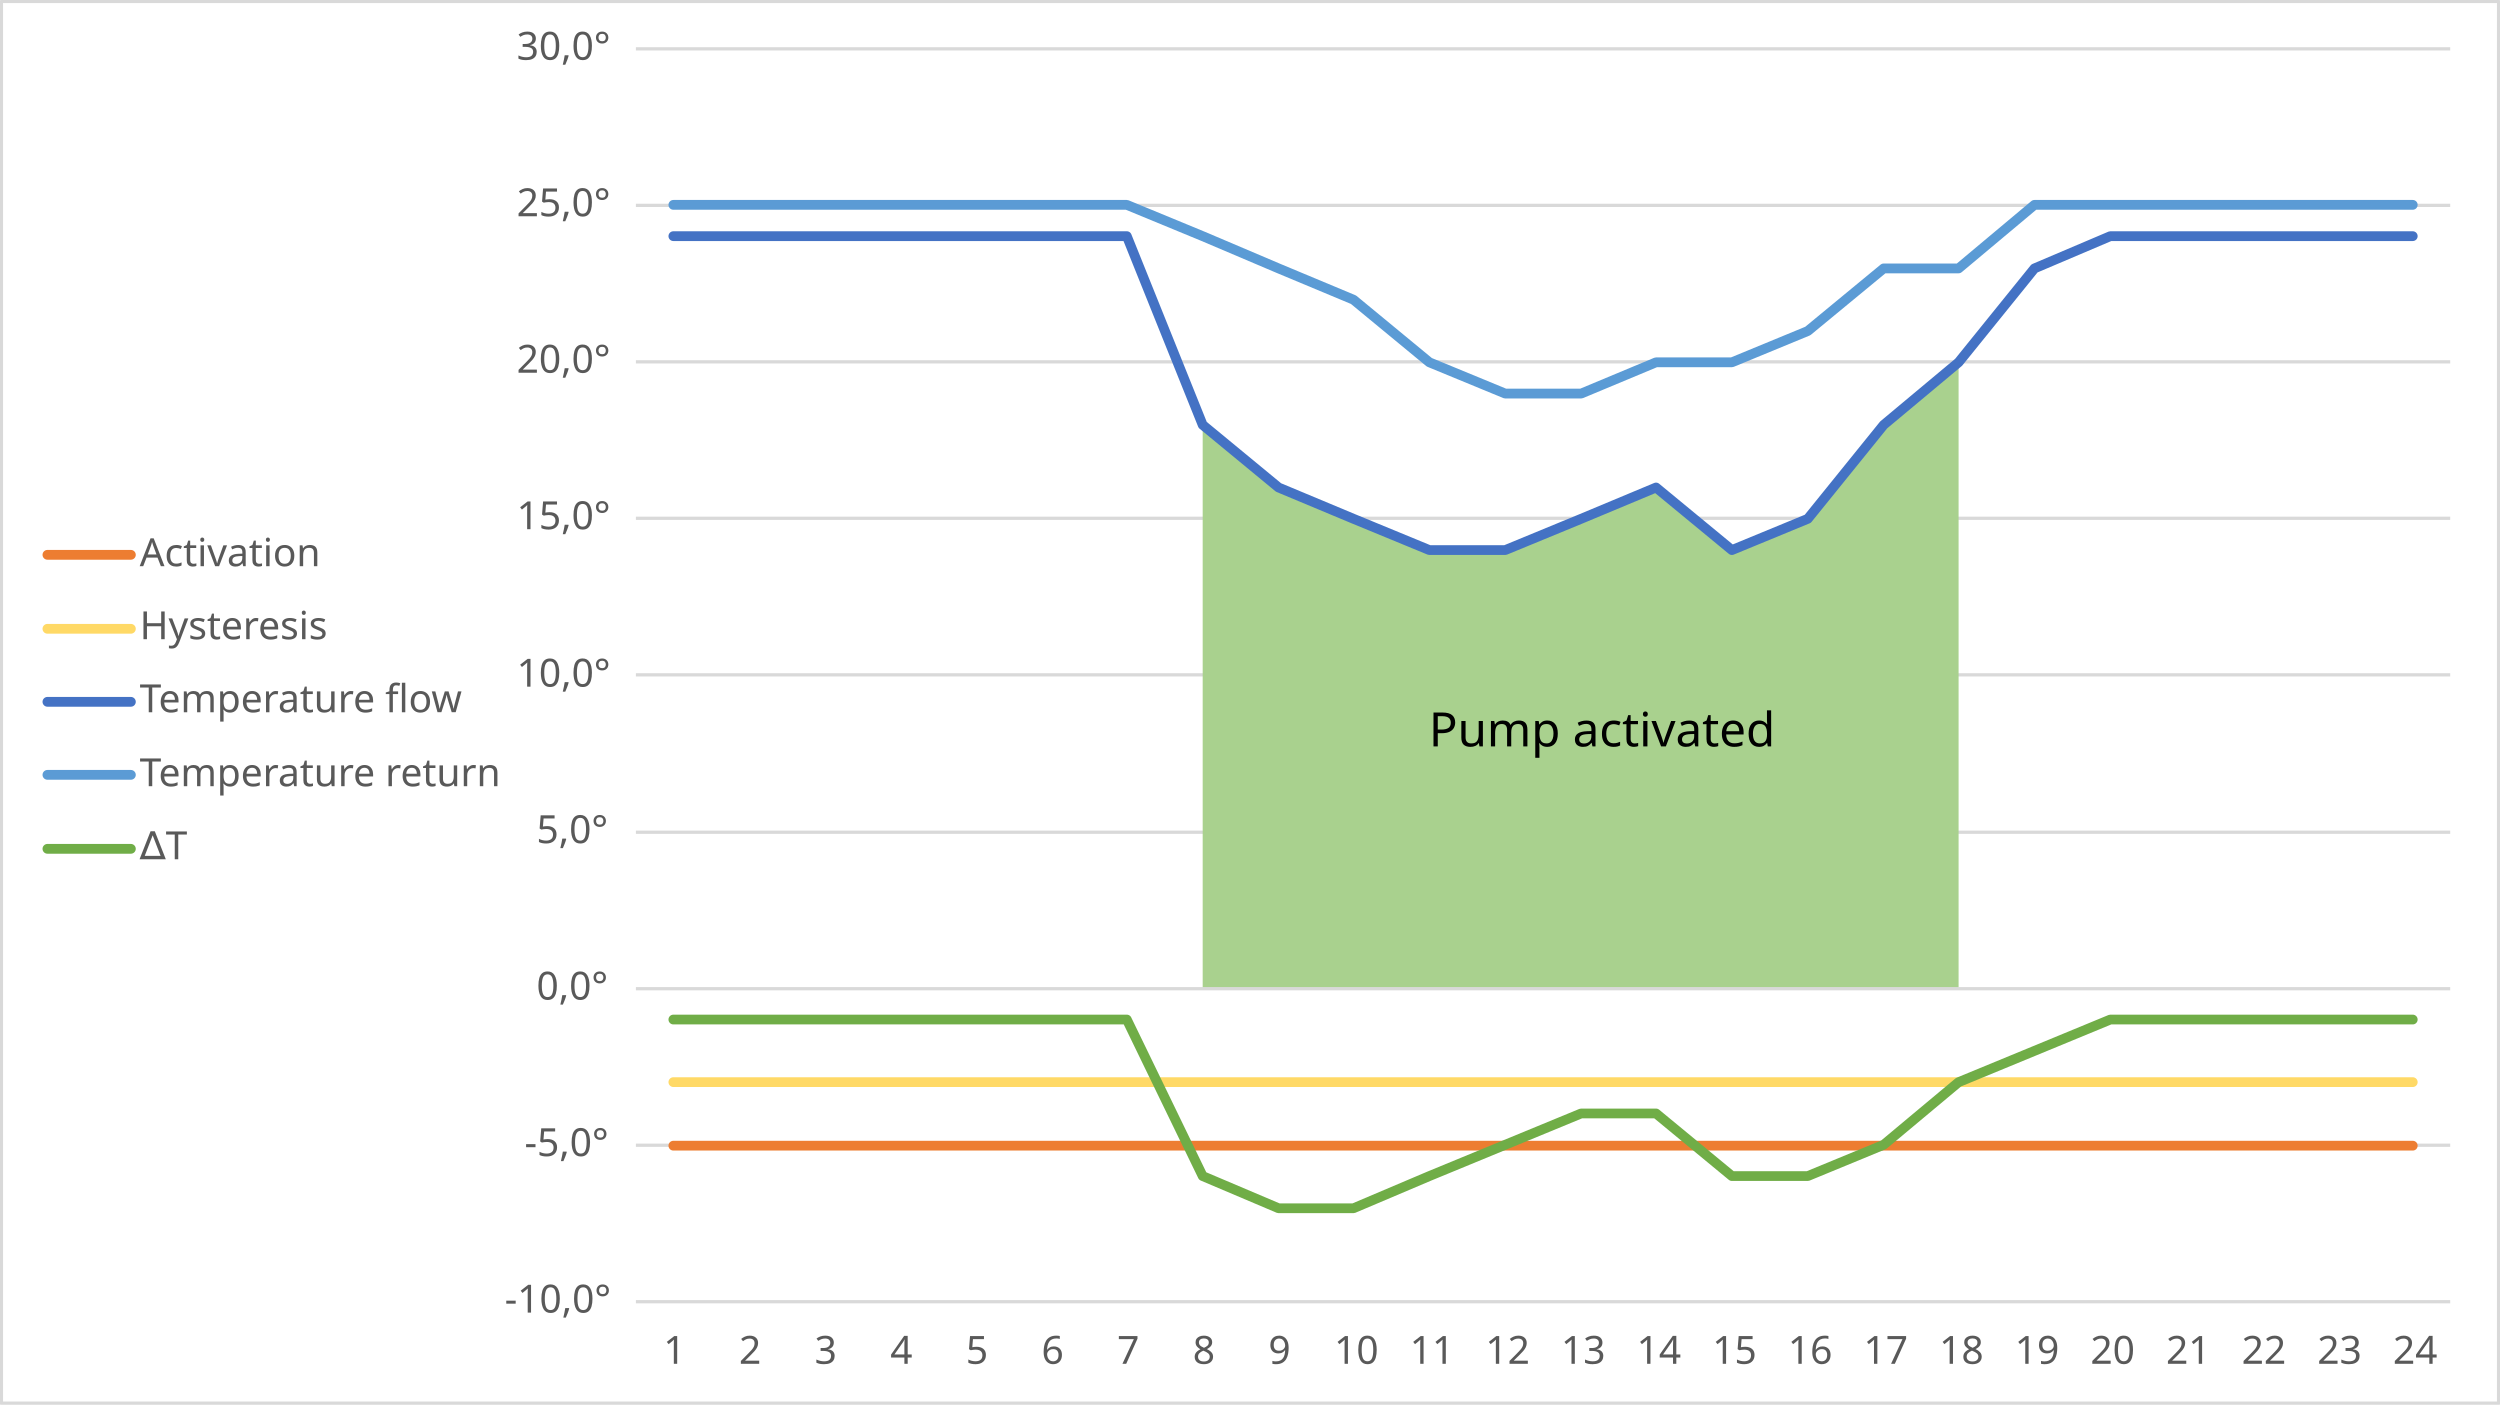
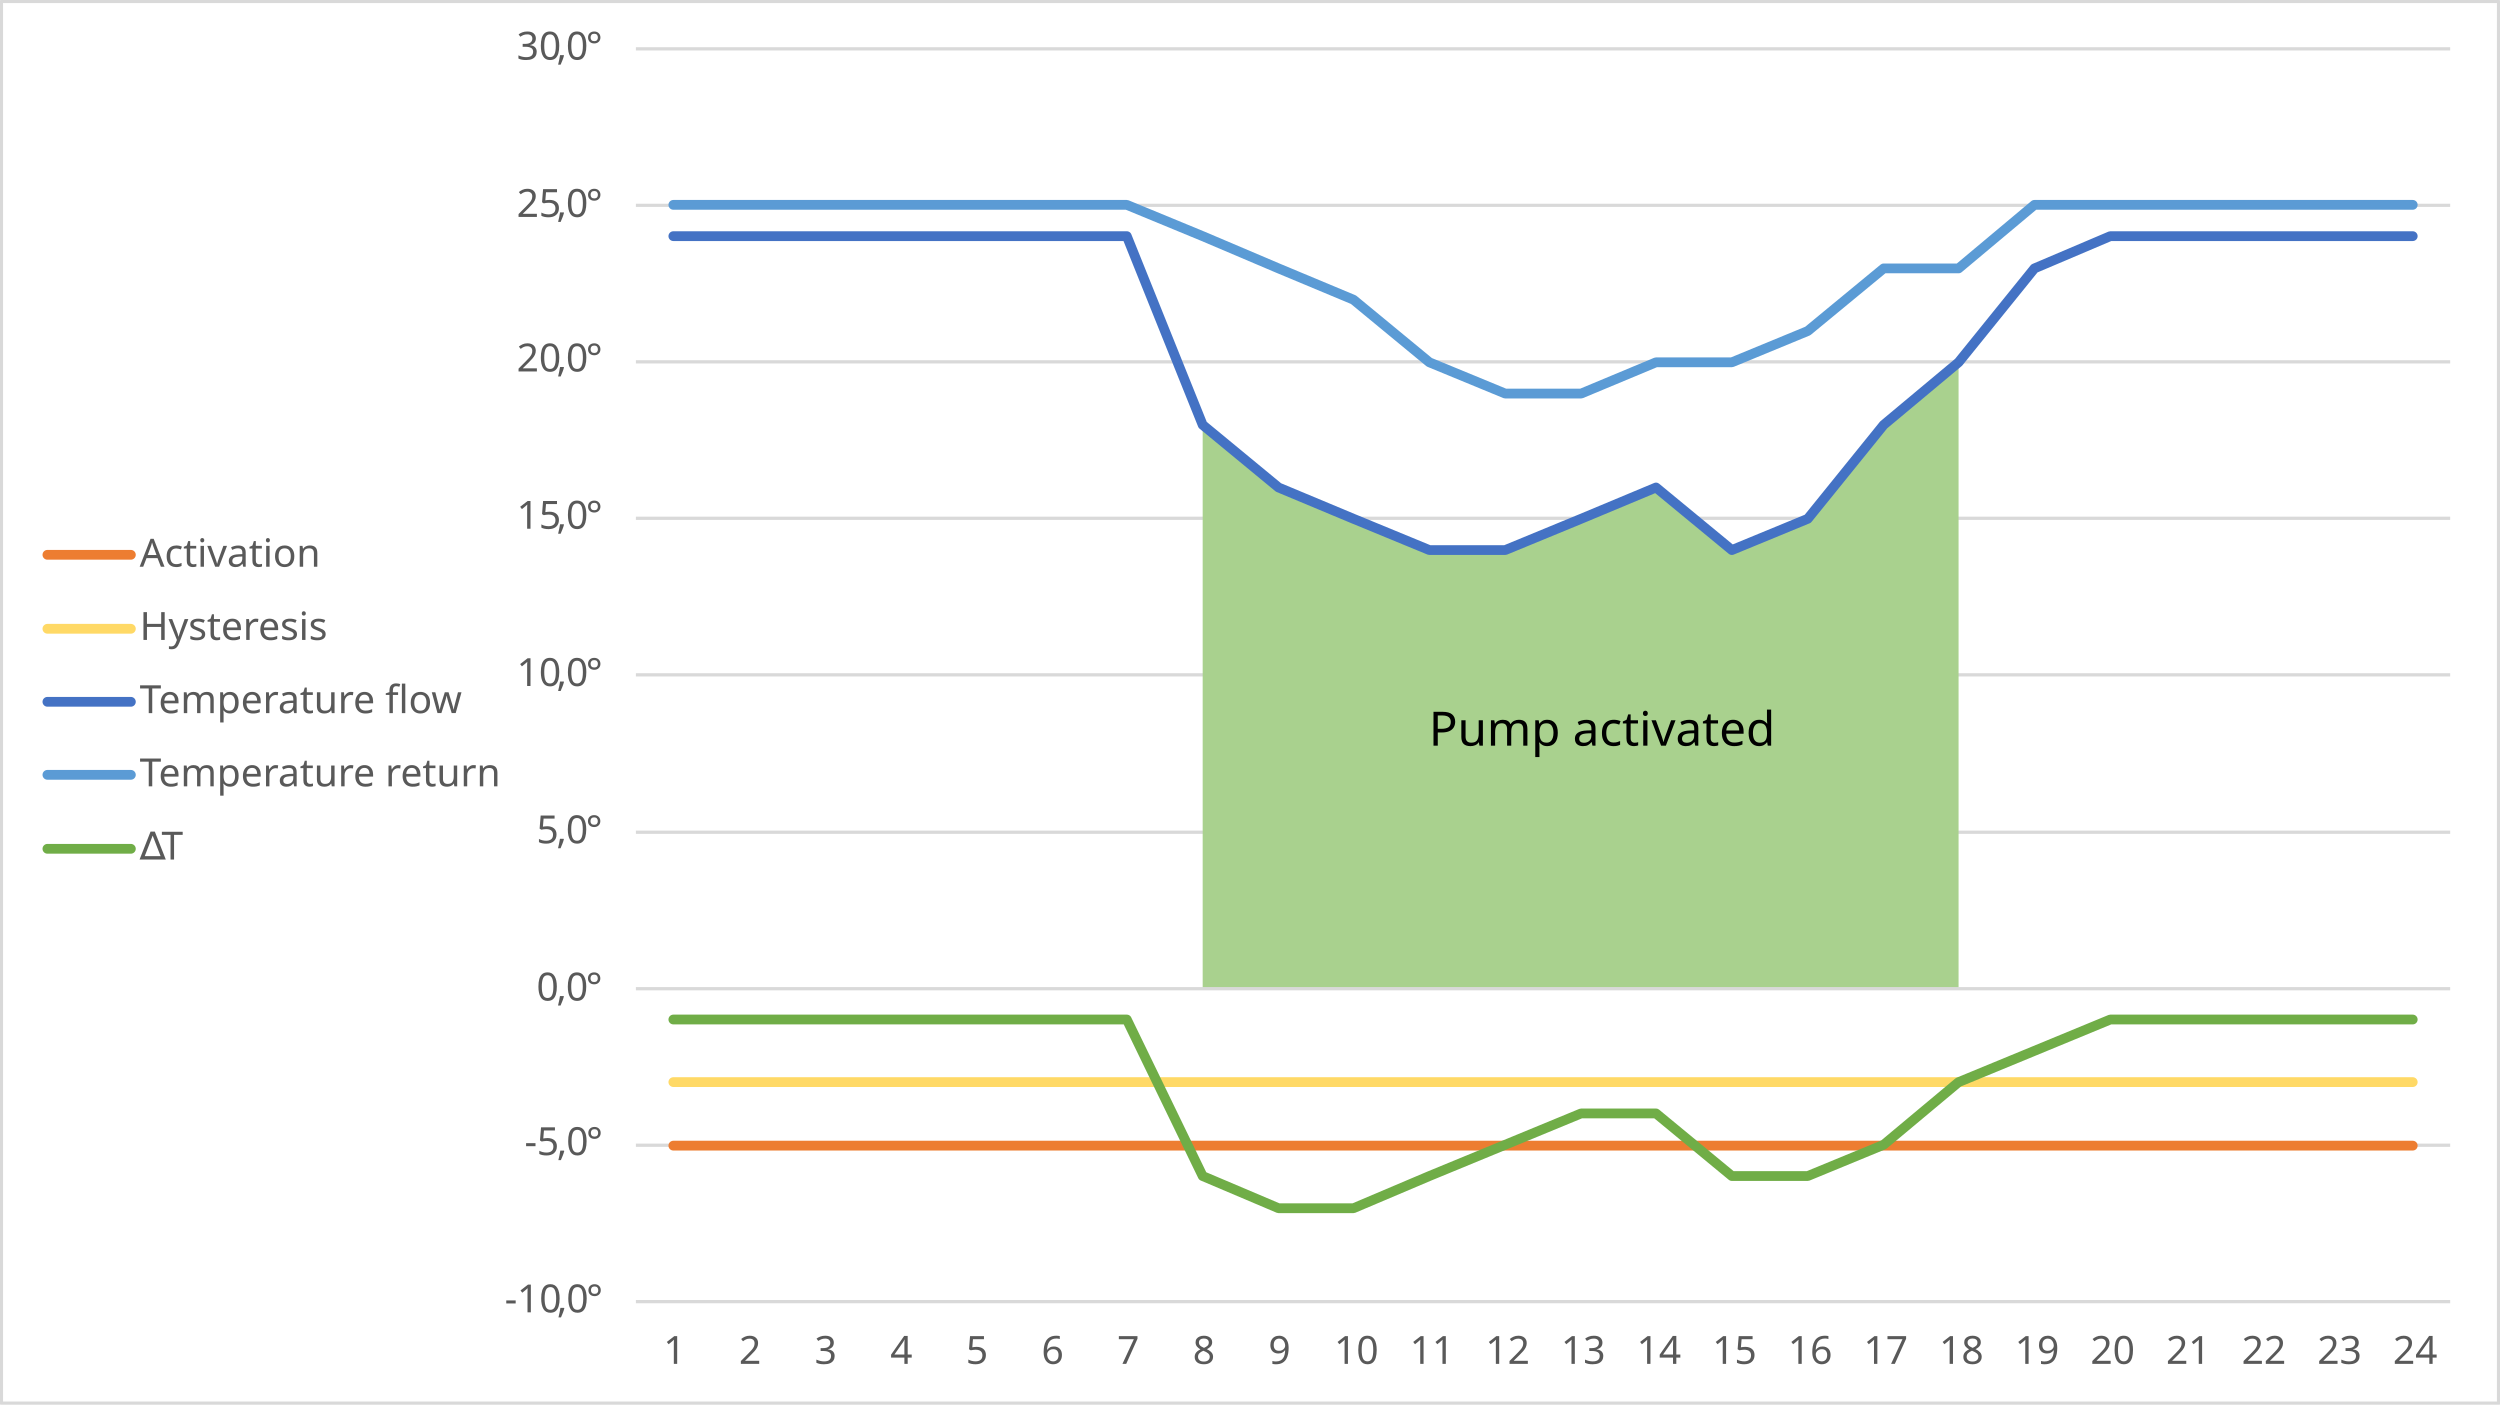
- <svg xmlns="http://www.w3.org/2000/svg" width="2636" height="1481" xml:space="preserve" overflow="hidden">
-   <defs>
-     <clipPath id="clip0">
-       <rect x="2161" y="171" width="2636" height="1481" />
-     </clipPath>
-   </defs>
-   <g clip-path="url(#clip0)" transform="translate(-2161 -171)">
-     <rect x="2162" y="172" width="2633" height="1478" fill="#FFFFFF" />
-     <g>
-       <path d="M2831.5 1543.5 4744.5 1543.5M2831.5 1378.55 4744.5 1378.55M2831.5 1048.53 4744.5 1048.53M2831.5 882.529 4744.5 882.529M2831.5 717.524 4744.5 717.524M2831.5 552.518 4744.5 552.518M2831.5 387.513 4744.5 387.513M2831.5 222.5 4744.5 222.5" stroke="#D9D9D9" stroke-width="3.438" stroke-linejoin="round" stroke-miterlimit="10" fill="none" />
-     </g>
-     <g>
-       <path d="M2871 1213 2951.1 1213 3030.1 1213 3110.1 1213 3190.1 1213 3270.11 1213 3349.11 1213 3429.11 1213 3429.11 619.02 3509.12 685.022 3588.12 718.024 3668.12 751.025 3748.12 751.025 3828.13 718.024 3907.13 685.022 3987.13 751.025 4067.13 718.024 4147.14 619.02 4226.14 553 4226.14 1213 4306.14 1213 4386.14 1213 4466.15 1213 4545.15 1213 4625.15 1213 4705 1213 4705 1213 4625.15 1213 4545.15 1213 4466.15 1213 4386.14 1213 4306.14 1213 4226.14 1213 4226.14 1213 4147.14 1213 4067.13 1213 3987.13 1213 3907.13 1213 3828.13 1213 3748.12 1213 3668.12 1213 3588.12 1213 3509.12 1213 3429.11 1213 3429.11 1213 3349.11 1213 3270.11 1213 3190.1 1213 3110.1 1213 3030.1 1213 2951.1 1213 2871 1213Z" fill="#A9D18E" />
-     </g>
-     <g>
-       <path d="M2831.5 1213.5 4744.5 1213.5" stroke="#D9D9D9" stroke-width="3.438" stroke-linejoin="round" stroke-miterlimit="10" fill="none" fill-rule="evenodd" />
-     </g>
-     <g>
-       <path d="M2871 1379C2897.58 1379 2924.16 1379 2950.74 1379 2977.32 1379 3003.9 1379 3030.48 1379 3057.06 1379 3083.64 1379 3110.22 1379 3136.8 1379 3163.38 1379 3189.96 1379 3216.54 1379 3243.12 1379 3269.7 1379 3296.27 1379 3322.86 1379 3349.43 1379 3376.01 1379 3402.59 1379 3429.17 1379 3455.75 1379 3482.33 1379 3508.91 1379 3535.49 1379 3562.07 1379 3588.65 1379 3615.23 1379 3641.81 1379 3668.39 1379 3694.97 1379 3721.55 1379 3748.13 1379 3774.71 1379 3801.29 1379 3827.87 1379 3854.45 1379 3881.03 1379 3907.61 1379 3934.19 1379 3960.77 1379 3987.35 1379 4013.93 1379 4040.51 1379 4067.09 1379 4093.67 1379 4120.25 1379 4146.83 1379 4173.41 1379 4199.99 1379 4226.56 1379 4253.14 1379 4279.72 1379 4306.3 1379 4332.88 1379 4359.46 1379 4386.04 1379 4412.62 1379 4439.2 1379 4465.78 1379 4492.36 1379 4518.94 1379 4545.52 1379 4572.1 1379 4598.68 1379 4625.26 1379 4651.84 1379 4678.42 1379 4705 1379" stroke="#ED7D31" stroke-width="10.312" stroke-linecap="round" stroke-linejoin="round" stroke-miterlimit="10" fill="none" />
-     </g>
-     <g>
-       <path d="M2871 1312C2897.58 1312 2924.16 1312 2950.74 1312 2977.32 1312 3003.9 1312 3030.48 1312 3057.06 1312 3083.64 1312 3110.22 1312 3136.8 1312 3163.38 1312 3189.96 1312 3216.54 1312 3243.12 1312 3269.7 1312 3296.27 1312 3322.86 1312 3349.43 1312 3376.01 1312 3402.59 1312 3429.17 1312 3455.75 1312 3482.33 1312 3508.91 1312 3535.49 1312 3562.07 1312 3588.65 1312 3615.23 1312 3641.81 1312 3668.39 1312 3694.97 1312 3721.55 1312 3748.13 1312 3774.71 1312 3801.29 1312 3827.87 1312 3854.45 1312 3881.03 1312 3907.61 1312 3934.19 1312 3960.77 1312 3987.35 1312 4013.93 1312 4040.51 1312 4067.09 1312 4093.67 1312 4120.25 1312 4146.83 1312 4173.41 1312 4199.99 1312 4226.56 1312 4253.14 1312 4279.72 1312 4306.3 1312 4332.88 1312 4359.46 1312 4386.04 1312 4412.62 1312 4439.2 1312 4465.78 1312 4492.36 1312 4518.94 1312 4545.52 1312 4572.1 1312 4598.68 1312 4625.26 1312 4651.84 1312 4678.42 1312 4705 1312" stroke="#FFD966" stroke-width="10.312" stroke-linecap="round" stroke-linejoin="round" stroke-miterlimit="10" fill="none" />
-     </g>
-     <g>
-       <path d="M2871 420 2951.1 420 3030.1 420 3110.1 420 3190.1 420 3270.11 420 3349.11 420 3429.11 619.02 3509.12 685.022 3588.12 718.024 3668.12 751 3748.12 751 3828.13 718.024 3907.13 685.022 3987.13 751 4067.13 718.024 4147.14 619.02 4226.14 553.018 4306.14 454.015 4386.14 420 4466.15 420 4545.15 420 4625.15 420 4705 420" stroke="#4472C4" stroke-width="10.312" stroke-linecap="round" stroke-linejoin="round" stroke-miterlimit="10" fill="none" />
-     </g>
-     <g>
-       <path d="M2871 387 2951.1 387 3030.1 387 3110.1 387 3190.1 387 3270.11 387 3349.11 387 3429.11 420.014 3509.12 454.015 3588.12 487.016 3668.12 553.018 3748.12 586 3828.13 586 3907.13 553.018 3987.13 553.018 4067.13 520.017 4147.14 454.015 4226.14 454.015 4306.14 387 4386.14 387 4466.15 387 4545.15 387 4625.15 387 4705 387" stroke="#5B9BD5" stroke-width="10.312" stroke-linecap="round" stroke-linejoin="round" stroke-miterlimit="10" fill="none" />
-     </g>
-     <g>
-       <path d="M2871 1246 2951.1 1246 3030.1 1246 3110.1 1246 3190.1 1246 3270.11 1246 3349.11 1246 3429.11 1411.05 3509.12 1445 3588.12 1445 3668.12 1411.05 3748.12 1378.05 3828.13 1345.04 3907.13 1345.04 3987.13 1411.05 4067.13 1411.05 4147.14 1378.05 4226.14 1312.04 4306.14 1279.04 4386.14 1246 4466.15 1246 4545.15 1246 4625.15 1246 4705 1246" stroke="#70AD47" stroke-width="10.312" stroke-linecap="round" stroke-linejoin="round" stroke-miterlimit="10" fill="none" />
-     </g>
-     <g>
-       <text fill="#595959" font-family="Calibri,Calibri_MSFontService,sans-serif" font-weight="400" font-size="41" transform="matrix(1 0 0 1 2693.17 1555)">-10,0°</text>
-     </g>
-     <g>
-       <text fill="#595959" font-family="Calibri,Calibri_MSFontService,sans-serif" font-weight="400" font-size="41" transform="matrix(1 0 0 1 2714.07 1390)">-5,0°</text>
-     </g>
-     <g>
-       <text fill="#595959" font-family="Calibri,Calibri_MSFontService,sans-serif" font-weight="400" font-size="41" transform="matrix(1 0 0 1 2726.69 1225)">0,0°</text>
-     </g>
-     <g>
-       <text fill="#595959" font-family="Calibri,Calibri_MSFontService,sans-serif" font-weight="400" font-size="41" transform="matrix(1 0 0 1 2726.69 1060)">5,0°</text>
-     </g>
-     <g>
-       <text fill="#595959" font-family="Calibri,Calibri_MSFontService,sans-serif" font-weight="400" font-size="41" transform="matrix(1 0 0 1 2705.79 895)">10,0°</text>
-     </g>
-     <g>
-       <text fill="#595959" font-family="Calibri,Calibri_MSFontService,sans-serif" font-weight="400" font-size="41" transform="matrix(1 0 0 1 2705.79 729)">15,0°</text>
-     </g>
-     <g>
-       <text fill="#595959" font-family="Calibri,Calibri_MSFontService,sans-serif" font-weight="400" font-size="41" transform="matrix(1 0 0 1 2705.79 564)">20,0°</text>
-     </g>
-     <g>
-       <text fill="#595959" font-family="Calibri,Calibri_MSFontService,sans-serif" font-weight="400" font-size="41" transform="matrix(1 0 0 1 2705.79 399)">25,0°</text>
-     </g>
-     <g>
-       <text fill="#595959" font-family="Calibri,Calibri_MSFontService,sans-serif" font-weight="400" font-size="41" transform="matrix(1 0 0 1 2705.79 234)">30,0°</text>
-     </g>
-     <g>
-       <text fill="#595959" font-family="Calibri,Calibri_MSFontService,sans-serif" font-weight="400" font-size="41" transform="matrix(1 0 0 1 2860.45 1609)">1</text>
-     </g>
-     <g>
-       <text fill="#595959" font-family="Calibri,Calibri_MSFontService,sans-serif" font-weight="400" font-size="41" transform="matrix(1 0 0 1 2940.2 1609)">2</text>
-     </g>
-     <g>
-       <text fill="#595959" font-family="Calibri,Calibri_MSFontService,sans-serif" font-weight="400" font-size="41" transform="matrix(1 0 0 1 3019.94 1609)">3</text>
-     </g>
-     <g>
-       <text fill="#595959" font-family="Calibri,Calibri_MSFontService,sans-serif" font-weight="400" font-size="41" transform="matrix(1 0 0 1 3099.69 1609)">4</text>
-     </g>
-     <g>
-       <text fill="#595959" font-family="Calibri,Calibri_MSFontService,sans-serif" font-weight="400" font-size="41" transform="matrix(1 0 0 1 3179.43 1609)">5</text>
-     </g>
-     <g>
-       <text fill="#595959" font-family="Calibri,Calibri_MSFontService,sans-serif" font-weight="400" font-size="41" transform="matrix(1 0 0 1 3259.17 1609)">6</text>
-     </g>
-     <g>
-       <text fill="#595959" font-family="Calibri,Calibri_MSFontService,sans-serif" font-weight="400" font-size="41" transform="matrix(1 0 0 1 3338.92 1609)">7</text>
-     </g>
-     <g>
-       <text fill="#595959" font-family="Calibri,Calibri_MSFontService,sans-serif" font-weight="400" font-size="41" transform="matrix(1 0 0 1 3418.66 1609)">8</text>
-     </g>
-     <g>
-       <text fill="#595959" font-family="Calibri,Calibri_MSFontService,sans-serif" font-weight="400" font-size="41" transform="matrix(1 0 0 1 3498.41 1609)">9</text>
-     </g>
-     <g>
-       <text fill="#595959" font-family="Calibri,Calibri_MSFontService,sans-serif" font-weight="400" font-size="41" transform="matrix(1 0 0 1 3567.7 1609)">10</text>
-     </g>
-     <g>
-       <text fill="#595959" font-family="Calibri,Calibri_MSFontService,sans-serif" font-weight="400" font-size="41" transform="matrix(1 0 0 1 3647.45 1609)">11</text>
-     </g>
-     <g>
-       <text fill="#595959" font-family="Calibri,Calibri_MSFontService,sans-serif" font-weight="400" font-size="41" transform="matrix(1 0 0 1 3727.19 1609)">12</text>
-     </g>
-     <g>
-       <text fill="#595959" font-family="Calibri,Calibri_MSFontService,sans-serif" font-weight="400" font-size="41" transform="matrix(1 0 0 1 3806.94 1609)">13</text>
-     </g>
-     <g>
-       <text fill="#595959" font-family="Calibri,Calibri_MSFontService,sans-serif" font-weight="400" font-size="41" transform="matrix(1 0 0 1 3886.68 1609)">14</text>
-     </g>
-     <g>
-       <text fill="#595959" font-family="Calibri,Calibri_MSFontService,sans-serif" font-weight="400" font-size="41" transform="matrix(1 0 0 1 3966.42 1609)">15</text>
-     </g>
-     <g>
-       <text fill="#595959" font-family="Calibri,Calibri_MSFontService,sans-serif" font-weight="400" font-size="41" transform="matrix(1 0 0 1 4046.17 1609)">16</text>
-     </g>
-     <g>
-       <text fill="#595959" font-family="Calibri,Calibri_MSFontService,sans-serif" font-weight="400" font-size="41" transform="matrix(1 0 0 1 4125.91 1609)">17</text>
-     </g>
-     <g>
-       <text fill="#595959" font-family="Calibri,Calibri_MSFontService,sans-serif" font-weight="400" font-size="41" transform="matrix(1 0 0 1 4205.66 1609)">18</text>
-     </g>
-     <g>
-       <text fill="#595959" font-family="Calibri,Calibri_MSFontService,sans-serif" font-weight="400" font-size="41" transform="matrix(1 0 0 1 4285.4 1609)">19</text>
-     </g>
-     <g>
-       <text fill="#595959" font-family="Calibri,Calibri_MSFontService,sans-serif" font-weight="400" font-size="41" transform="matrix(1 0 0 1 4365.15 1609)">20</text>
-     </g>
-     <g>
-       <text fill="#595959" font-family="Calibri,Calibri_MSFontService,sans-serif" font-weight="400" font-size="41" transform="matrix(1 0 0 1 4444.89 1609)">21</text>
-     </g>
-     <g>
-       <text fill="#595959" font-family="Calibri,Calibri_MSFontService,sans-serif" font-weight="400" font-size="41" transform="matrix(1 0 0 1 4524.63 1609)">22</text>
-     </g>
-     <g>
-       <text fill="#595959" font-family="Calibri,Calibri_MSFontService,sans-serif" font-weight="400" font-size="41" transform="matrix(1 0 0 1 4604.38 1609)">23</text>
-     </g>
-     <g>
-       <text fill="#595959" font-family="Calibri,Calibri_MSFontService,sans-serif" font-weight="400" font-size="41" transform="matrix(1 0 0 1 4684.12 1609)">24</text>
-     </g>
-     <g>
-       <path d="M2211 756 2299 756" stroke="#ED7D31" stroke-width="10.312" stroke-linecap="round" stroke-linejoin="round" stroke-miterlimit="10" fill="none" fill-rule="evenodd" />
-     </g>
-     <g>
-       <text fill="#595959" font-family="Calibri,Calibri_MSFontService,sans-serif" font-weight="400" font-size="41" transform="matrix(1 0 0 1 2308.28 768)">Activation</text>
-     </g>
-     <g>
-       <path d="M2211 834 2299 834" stroke="#FFD966" stroke-width="10.312" stroke-linecap="round" stroke-linejoin="round" stroke-miterlimit="10" fill="none" fill-rule="evenodd" />
-     </g>
-     <g>
-       <text fill="#595959" font-family="Calibri,Calibri_MSFontService,sans-serif" font-weight="400" font-size="41" transform="matrix(1 0 0 1 2308.28 845)">Hysteresis</text>
-     </g>
-     <g>
-       <path d="M2211 911 2299 911" stroke="#4472C4" stroke-width="10.312" stroke-linecap="round" stroke-linejoin="round" stroke-miterlimit="10" fill="none" fill-rule="evenodd" />
-     </g>
-     <g>
-       <text fill="#595959" font-family="Calibri,Calibri_MSFontService,sans-serif" font-weight="400" font-size="41" transform="matrix(1 0 0 1 2308.28 922)">Temperature flow</text>
-     </g>
-     <g>
-       <path d="M2211 988 2299 988" stroke="#5B9BD5" stroke-width="10.312" stroke-linecap="round" stroke-linejoin="round" stroke-miterlimit="10" fill="none" fill-rule="evenodd" />
-     </g>
-     <g>
-       <text fill="#595959" font-family="Calibri,Calibri_MSFontService,sans-serif" font-weight="400" font-size="41" transform="matrix(1 0 0 1 2308.28 1000)">Temperature return</text>
-     </g>
-     <g>
-       <path d="M2211 1066 2299 1066" stroke="#70AD47" stroke-width="10.312" stroke-linecap="round" stroke-linejoin="round" stroke-miterlimit="10" fill="none" fill-rule="evenodd" />
-     </g>
-     <g>
-       <text fill="#595959" font-family="Calibri,Calibri_MSFontService,sans-serif" font-weight="400" font-size="41" transform="matrix(1 0 0 1 2308.28 1077)">∆T</text>
-     </g>
-     <rect x="2162.5" y="172.5" width="2633" height="1478" stroke="#D9D9D9" stroke-width="3.438" stroke-linejoin="round" stroke-miterlimit="10" fill="none" />
-     <text font-family="Calibri,Calibri_MSFontService,sans-serif" font-weight="400" font-size="50" transform="matrix(1 0 0 1 3667.64 958)">Pump activated</text>
+ <svg xmlns="http://www.w3.org/2000/svg" width="922" height="518" xml:space="preserve" overflow="hidden">
+   <g transform="translate(-134 -107)">
+     <path d="M756.189 60.159 1677.12 60.159 1677.12 577.11 756.189 577.11Z" fill="#FFFFFF" transform="matrix(1.00002 0 0 1 -621.858 47.1904)" />
+     <path d="M990.356 539.86 1659.45 539.86M990.356 482.167 1659.45 482.167M990.356 366.738 1659.45 366.738M990.356 308.677 1659.45 308.677M990.356 250.964 1659.45 250.964M990.356 193.251 1659.45 193.251M990.356 135.538 1659.45 135.538M990.356 77.822 1659.45 77.822" stroke="#D9D9D9" stroke-width="1.202" stroke-linejoin="round" stroke-miterlimit="10" fill="none" transform="matrix(1.00002 0 0 1 -621.858 47.1904)" />
+     <path d="M1004.17 424.263 1032.19 424.263 1059.82 424.263 1087.8 424.263 1115.78 424.263 1143.77 424.263 1171.4 424.263 1199.38 424.263 1199.38 216.511 1227.36 239.596 1254.99 251.139 1282.98 262.681 1310.96 262.681 1338.94 251.139 1366.57 239.596 1394.55 262.681 1422.53 251.139 1450.52 216.511 1478.15 193.419 1478.15 424.263 1506.13 424.263 1534.11 424.263 1562.1 424.263 1589.73 424.263 1617.71 424.263 1645.64 424.263 1645.64 424.263 1617.71 424.263 1589.73 424.263 1562.1 424.263 1534.11 424.263 1506.13 424.263 1478.15 424.263 1478.15 424.263 1450.52 424.263 1422.53 424.263 1394.55 424.263 1366.57 424.263 1338.94 424.263 1310.96 424.263 1282.98 424.263 1254.99 424.263 1227.36 424.263 1199.38 424.263 1199.38 424.263 1171.4 424.263 1143.77 424.263 1115.78 424.263 1087.8 424.263 1059.82 424.263 1032.19 424.263 1004.17 424.263Z" fill="#A9D18E" transform="matrix(1.00002 0 0 1 -621.858 47.1904)" />
+     <path d="M990.356 424.438 1659.45 424.438" stroke="#D9D9D9" stroke-width="1.202" stroke-linejoin="round" stroke-miterlimit="10" fill="none" fill-rule="evenodd" transform="matrix(1.00002 0 0 1 -621.858 47.1904)" />
+     <path d="M1004.17 482.324C1013.47 482.324 1022.76 482.324 1032.06 482.324 1041.36 482.324 1050.66 482.324 1059.95 482.324 1069.25 482.324 1078.55 482.324 1087.84 482.324 1097.14 482.324 1106.44 482.324 1115.73 482.324 1125.03 482.324 1134.33 482.324 1143.62 482.324 1152.92 482.324 1162.22 482.324 1171.51 482.324 1180.81 482.324 1190.1 482.324 1199.4 482.324 1208.7 482.324 1217.99 482.324 1227.29 482.324 1236.59 482.324 1245.88 482.324 1255.18 482.324 1264.48 482.324 1273.77 482.324 1283.07 482.324 1292.37 482.324 1301.66 482.324 1310.96 482.324 1320.26 482.324 1329.55 482.324 1338.85 482.324 1348.15 482.324 1357.44 482.324 1366.74 482.324 1376.04 482.324 1385.33 482.324 1394.63 482.324 1403.93 482.324 1413.22 482.324 1422.52 482.324 1431.82 482.324 1441.11 482.324 1450.41 482.324 1459.71 482.324 1469 482.324 1478.3 482.324 1487.59 482.324 1496.89 482.324 1506.19 482.324 1515.48 482.324 1524.78 482.324 1534.08 482.324 1543.37 482.324 1552.67 482.324 1561.97 482.324 1571.26 482.324 1580.56 482.324 1589.86 482.324 1599.15 482.324 1608.45 482.324 1617.75 482.324 1627.04 482.324 1636.34 482.324 1645.64 482.324" stroke="#ED7D31" stroke-width="3.607" stroke-linecap="round" stroke-linejoin="round" stroke-miterlimit="10" fill="none" transform="matrix(1.00002 0 0 1 -621.858 47.1904)" />
+     <path d="M1004.17 458.89C1013.47 458.89 1022.76 458.89 1032.06 458.89 1041.36 458.89 1050.66 458.89 1059.95 458.89 1069.25 458.89 1078.55 458.89 1087.84 458.89 1097.14 458.89 1106.44 458.89 1115.73 458.89 1125.03 458.89 1134.33 458.89 1143.62 458.89 1152.92 458.89 1162.22 458.89 1171.51 458.89 1180.81 458.89 1190.1 458.89 1199.4 458.89 1208.7 458.89 1217.99 458.89 1227.29 458.89 1236.59 458.89 1245.88 458.89 1255.18 458.89 1264.48 458.89 1273.77 458.89 1283.07 458.89 1292.37 458.89 1301.66 458.89 1310.96 458.89 1320.26 458.89 1329.55 458.89 1338.85 458.89 1348.15 458.89 1357.44 458.89 1366.74 458.89 1376.04 458.89 1385.33 458.89 1394.63 458.89 1403.93 458.89 1413.22 458.89 1422.52 458.89 1431.82 458.89 1441.11 458.89 1450.41 458.89 1459.71 458.89 1469 458.89 1478.3 458.89 1487.59 458.89 1496.89 458.89 1506.19 458.89 1515.48 458.89 1524.78 458.89 1534.08 458.89 1543.37 458.89 1552.67 458.89 1561.97 458.89 1571.26 458.89 1580.56 458.89 1589.86 458.89 1599.15 458.89 1608.45 458.89 1617.75 458.89 1627.04 458.89 1636.34 458.89 1645.64 458.89" stroke="#FFD966" stroke-width="3.607" stroke-linecap="round" stroke-linejoin="round" stroke-miterlimit="10" fill="none" transform="matrix(1.00002 0 0 1 -621.858 47.1904)" />
+     <path d="M1004.17 146.901 1032.19 146.901 1059.82 146.901 1087.8 146.901 1115.78 146.901 1143.77 146.901 1171.4 146.901 1199.38 216.511 1227.36 239.596 1254.99 251.139 1282.98 262.673 1310.96 262.673 1338.94 251.139 1366.57 239.596 1394.55 262.673 1422.53 251.139 1450.52 216.511 1478.15 193.426 1506.13 158.798 1534.11 146.901 1562.1 146.901 1589.73 146.901 1617.71 146.901 1645.64 146.901" stroke="#4472C4" stroke-width="3.607" stroke-linecap="round" stroke-linejoin="round" stroke-miterlimit="10" fill="none" transform="matrix(1.00002 0 0 1 -621.858 47.1904)" />
+     <path d="M1004.17 135.359 1032.19 135.359 1059.82 135.359 1087.8 135.359 1115.78 135.359 1143.77 135.359 1171.4 135.359 1199.38 146.906 1227.36 158.798 1254.99 170.34 1282.98 193.426 1310.96 204.962 1338.94 204.962 1366.57 193.426 1394.55 193.426 1422.53 181.883 1450.52 158.798 1478.15 158.798 1506.13 135.359 1534.11 135.359 1562.1 135.359 1589.73 135.359 1617.71 135.359 1645.64 135.359" stroke="#5B9BD5" stroke-width="3.607" stroke-linecap="round" stroke-linejoin="round" stroke-miterlimit="10" fill="none" transform="matrix(1.00002 0 0 1 -621.858 47.1904)" />
+     <path d="M1004.17 435.806 1032.19 435.806 1059.82 435.806 1087.8 435.806 1115.78 435.806 1143.77 435.806 1171.4 435.806 1199.38 493.534 1227.36 505.408 1254.99 505.408 1282.98 493.534 1310.96 481.992 1338.94 470.446 1366.57 470.446 1394.55 493.534 1422.53 493.534 1450.52 481.992 1478.15 458.904 1506.13 447.362 1534.11 435.806 1562.1 435.806 1589.73 435.806 1617.71 435.806 1645.64 435.806" stroke="#70AD47" stroke-width="3.607" stroke-linecap="round" stroke-linejoin="round" stroke-miterlimit="10" fill="none" transform="matrix(1.00002 0 0 1 -621.858 47.1904)" />
+     <text fill="#595959" font-family="Calibri,Calibri_MSFontService,sans-serif" font-weight="400" font-size="41" transform="matrix(0.349772 0 0 0.349764 320.138 591)">-</text>
+     <text fill="#595959" font-family="Calibri,Calibri_MSFontService,sans-serif" font-weight="400" font-size="41" transform="matrix(0.349772 0 0 0.349764 324.685 591)">10</text>
+     <text fill="#595959" font-family="Calibri,Calibri_MSFontService,sans-serif" font-weight="400" font-size="41" transform="matrix(0.349772 0 0 0.349764 339.376 591)">,</text>
+     <text fill="#595959" font-family="Calibri,Calibri_MSFontService,sans-serif" font-weight="400" font-size="41" transform="matrix(0.349772 0 0 0.349764 342.874 591)">0</text>
+     <text fill="#595959" font-family="Calibri,Calibri_MSFontService,sans-serif" font-weight="400" font-size="41" transform="matrix(0.349772 0 0 0.349764 350.219 591)">°</text>
+     <text fill="#595959" font-family="Calibri,Calibri_MSFontService,sans-serif" font-weight="400" font-size="41" transform="matrix(0.349772 0 0 0.349764 327.449 533)">-</text>
+     <text fill="#595959" font-family="Calibri,Calibri_MSFontService,sans-serif" font-weight="400" font-size="41" transform="matrix(0.349772 0 0 0.349764 331.996 533)">5</text>
+     <text fill="#595959" font-family="Calibri,Calibri_MSFontService,sans-serif" font-weight="400" font-size="41" transform="matrix(0.349772 0 0 0.349764 339.341 533)">,</text>
+     <text fill="#595959" font-family="Calibri,Calibri_MSFontService,sans-serif" font-weight="400" font-size="41" transform="matrix(0.349772 0 0 0.349764 342.839 533)">0</text>
+     <text fill="#595959" font-family="Calibri,Calibri_MSFontService,sans-serif" font-weight="400" font-size="41" transform="matrix(0.349772 0 0 0.349764 350.184 533)">°</text>
+     <text fill="#595959" font-family="Calibri,Calibri_MSFontService,sans-serif" font-weight="400" font-size="41" transform="matrix(0.349772 0 0 0.349764 331.863 476)">0</text>
+     <text fill="#595959" font-family="Calibri,Calibri_MSFontService,sans-serif" font-weight="400" font-size="41" transform="matrix(0.349772 0 0 0.349764 339.208 476)">,</text>
+     <text fill="#595959" font-family="Calibri,Calibri_MSFontService,sans-serif" font-weight="400" font-size="41" transform="matrix(0.349772 0 0 0.349764 342.706 476)">0</text>
+     <text fill="#595959" font-family="Calibri,Calibri_MSFontService,sans-serif" font-weight="400" font-size="41" transform="matrix(0.349772 0 0 0.349764 350.051 476)">°</text>
+     <text fill="#595959" font-family="Calibri,Calibri_MSFontService,sans-serif" font-weight="400" font-size="41" transform="matrix(0.349772 0 0 0.349764 331.863 418)">5</text>
+     <text fill="#595959" font-family="Calibri,Calibri_MSFontService,sans-serif" font-weight="400" font-size="41" transform="matrix(0.349772 0 0 0.349764 339.208 418)">,</text>
+     <text fill="#595959" font-family="Calibri,Calibri_MSFontService,sans-serif" font-weight="400" font-size="41" transform="matrix(0.349772 0 0 0.349764 342.706 418)">0</text>
+     <text fill="#595959" font-family="Calibri,Calibri_MSFontService,sans-serif" font-weight="400" font-size="41" transform="matrix(0.349772 0 0 0.349764 350.051 418)">°</text>
+     <text fill="#595959" font-family="Calibri,Calibri_MSFontService,sans-serif" font-weight="400" font-size="41" transform="matrix(0.349772 0 0 0.349764 324.552 360)">10</text>
+     <text fill="#595959" font-family="Calibri,Calibri_MSFontService,sans-serif" font-weight="400" font-size="41" transform="matrix(0.349772 0 0 0.349764 339.243 360)">,</text>
+     <text fill="#595959" font-family="Calibri,Calibri_MSFontService,sans-serif" font-weight="400" font-size="41" transform="matrix(0.349772 0 0 0.349764 342.741 360)">0</text>
+     <text fill="#595959" font-family="Calibri,Calibri_MSFontService,sans-serif" font-weight="400" font-size="41" transform="matrix(0.349772 0 0 0.349764 350.086 360)">°</text>
+     <text fill="#595959" font-family="Calibri,Calibri_MSFontService,sans-serif" font-weight="400" font-size="41" transform="matrix(0.349772 0 0 0.349764 324.552 302)">15</text>
+     <text fill="#595959" font-family="Calibri,Calibri_MSFontService,sans-serif" font-weight="400" font-size="41" transform="matrix(0.349772 0 0 0.349764 339.243 302)">,</text>
+     <text fill="#595959" font-family="Calibri,Calibri_MSFontService,sans-serif" font-weight="400" font-size="41" transform="matrix(0.349772 0 0 0.349764 342.741 302)">0</text>
+     <text fill="#595959" font-family="Calibri,Calibri_MSFontService,sans-serif" font-weight="400" font-size="41" transform="matrix(0.349772 0 0 0.349764 350.086 302)">°</text>
+     <text fill="#595959" font-family="Calibri,Calibri_MSFontService,sans-serif" font-weight="400" font-size="41" transform="matrix(0.349772 0 0 0.349764 324.552 244)">20</text>
+     <text fill="#595959" font-family="Calibri,Calibri_MSFontService,sans-serif" font-weight="400" font-size="41" transform="matrix(0.349772 0 0 0.349764 339.243 244)">,</text>
+     <text fill="#595959" font-family="Calibri,Calibri_MSFontService,sans-serif" font-weight="400" font-size="41" transform="matrix(0.349772 0 0 0.349764 342.741 244)">0</text>
+     <text fill="#595959" font-family="Calibri,Calibri_MSFontService,sans-serif" font-weight="400" font-size="41" transform="matrix(0.349772 0 0 0.349764 350.086 244)">°</text>
+     <text fill="#595959" font-family="Calibri,Calibri_MSFontService,sans-serif" font-weight="400" font-size="41" transform="matrix(0.349772 0 0 0.349764 324.552 187)">25</text>
+     <text fill="#595959" font-family="Calibri,Calibri_MSFontService,sans-serif" font-weight="400" font-size="41" transform="matrix(0.349772 0 0 0.349764 339.243 187)">,</text>
+     <text fill="#595959" font-family="Calibri,Calibri_MSFontService,sans-serif" font-weight="400" font-size="41" transform="matrix(0.349772 0 0 0.349764 342.741 187)">0</text>
+     <text fill="#595959" font-family="Calibri,Calibri_MSFontService,sans-serif" font-weight="400" font-size="41" transform="matrix(0.349772 0 0 0.349764 350.086 187)">°</text>
+     <text fill="#595959" font-family="Calibri,Calibri_MSFontService,sans-serif" font-weight="400" font-size="41" transform="matrix(0.349772 0 0 0.349764 324.552 129)">30</text>
+     <text fill="#595959" font-family="Calibri,Calibri_MSFontService,sans-serif" font-weight="400" font-size="41" transform="matrix(0.349772 0 0 0.349764 339.243 129)">,</text>
+     <text fill="#595959" font-family="Calibri,Calibri_MSFontService,sans-serif" font-weight="400" font-size="41" transform="matrix(0.349772 0 0 0.349764 342.741 129)">0</text>
+     <text fill="#595959" font-family="Calibri,Calibri_MSFontService,sans-serif" font-weight="400" font-size="41" transform="matrix(0.349772 0 0 0.349764 350.086 129)">°</text>
+     <text fill="#595959" font-family="Calibri,Calibri_MSFontService,sans-serif" font-weight="400" font-size="41" transform="matrix(0.349772 0 0 0.349764 378.648 610)">1</text>
+     <text fill="#595959" font-family="Calibri,Calibri_MSFontService,sans-serif" font-weight="400" font-size="41" transform="matrix(0.349772 0 0 0.349764 406.543 610)">2</text>
+     <text fill="#595959" font-family="Calibri,Calibri_MSFontService,sans-serif" font-weight="400" font-size="41" transform="matrix(0.349772 0 0 0.349764 434.434 610)">3</text>
+     <text fill="#595959" font-family="Calibri,Calibri_MSFontService,sans-serif" font-weight="400" font-size="41" transform="matrix(0.349772 0 0 0.349764 462.328 610)">4</text>
+     <text fill="#595959" font-family="Calibri,Calibri_MSFontService,sans-serif" font-weight="400" font-size="41" transform="matrix(0.349772 0 0 0.349764 490.219 610)">5</text>
+     <text fill="#595959" font-family="Calibri,Calibri_MSFontService,sans-serif" font-weight="400" font-size="41" transform="matrix(0.349772 0 0 0.349764 518.11 610)">6</text>
+     <text fill="#595959" font-family="Calibri,Calibri_MSFontService,sans-serif" font-weight="400" font-size="41" transform="matrix(0.349772 0 0 0.349764 546.004 610)">7</text>
+     <text fill="#595959" font-family="Calibri,Calibri_MSFontService,sans-serif" font-weight="400" font-size="41" transform="matrix(0.349772 0 0 0.349764 573.895 610)">8</text>
+     <text fill="#595959" font-family="Calibri,Calibri_MSFontService,sans-serif" font-weight="400" font-size="41" transform="matrix(0.349772 0 0 0.349764 601.789 610)">9</text>
+     <text fill="#595959" font-family="Calibri,Calibri_MSFontService,sans-serif" font-weight="400" font-size="41" transform="matrix(0.349772 0 0 0.349764 626.025 610)">10</text>
+     <text fill="#595959" font-family="Calibri,Calibri_MSFontService,sans-serif" font-weight="400" font-size="41" transform="matrix(0.349772 0 0 0.349764 653.919 610)">11</text>
+     <text fill="#595959" font-family="Calibri,Calibri_MSFontService,sans-serif" font-weight="400" font-size="41" transform="matrix(0.349772 0 0 0.349764 681.81 610)">12</text>
+     <text fill="#595959" font-family="Calibri,Calibri_MSFontService,sans-serif" font-weight="400" font-size="41" transform="matrix(0.349772 0 0 0.349764 709.704 610)">13</text>
+     <text fill="#595959" font-family="Calibri,Calibri_MSFontService,sans-serif" font-weight="400" font-size="41" transform="matrix(0.349772 0 0 0.349764 737.595 610)">14</text>
+     <text fill="#595959" font-family="Calibri,Calibri_MSFontService,sans-serif" font-weight="400" font-size="41" transform="matrix(0.349772 0 0 0.349764 765.486 610)">15</text>
+     <text fill="#595959" font-family="Calibri,Calibri_MSFontService,sans-serif" font-weight="400" font-size="41" transform="matrix(0.349772 0 0 0.349764 793.38 610)">16</text>
+     <text fill="#595959" font-family="Calibri,Calibri_MSFontService,sans-serif" font-weight="400" font-size="41" transform="matrix(0.349772 0 0 0.349764 821.271 610)">17</text>
+     <text fill="#595959" font-family="Calibri,Calibri_MSFontService,sans-serif" font-weight="400" font-size="41" transform="matrix(0.349772 0 0 0.349764 849.166 610)">18</text>
+     <text fill="#595959" font-family="Calibri,Calibri_MSFontService,sans-serif" font-weight="400" font-size="41" transform="matrix(0.349772 0 0 0.349764 877.056 610)">19</text>
+     <text fill="#595959" font-family="Calibri,Calibri_MSFontService,sans-serif" font-weight="400" font-size="41" transform="matrix(0.349772 0 0 0.349764 904.951 610)">20</text>
+     <text fill="#595959" font-family="Calibri,Calibri_MSFontService,sans-serif" font-weight="400" font-size="41" transform="matrix(0.349772 0 0 0.349764 932.842 610)">21</text>
+     <text fill="#595959" font-family="Calibri,Calibri_MSFontService,sans-serif" font-weight="400" font-size="41" transform="matrix(0.349772 0 0 0.349764 960.732 610)">22</text>
+     <text fill="#595959" font-family="Calibri,Calibri_MSFontService,sans-serif" font-weight="400" font-size="41" transform="matrix(0.349772 0 0 0.349764 988.627 610)">23</text>
+     <text fill="#595959" font-family="Calibri,Calibri_MSFontService,sans-serif" font-weight="400" font-size="41" transform="matrix(0.349772 0 0 0.349764 1016.52 610)">24</text>
+     <path d="M773.327 264.421 804.107 264.421" stroke="#ED7D31" stroke-width="3.607" stroke-linecap="round" stroke-linejoin="round" stroke-miterlimit="10" fill="none" fill-rule="evenodd" transform="matrix(1.00002 0 0 1 -621.858 47.1904)" />
+     <text fill="#595959" font-family="Calibri,Calibri_MSFontService,sans-serif" font-weight="400" font-size="41" transform="matrix(0.349772 0 0 0.349764 185.514 316)">Activation</text>
+     <path d="M773.327 291.703 804.107 291.703" stroke="#FFD966" stroke-width="3.607" stroke-linecap="round" stroke-linejoin="round" stroke-miterlimit="10" fill="none" fill-rule="evenodd" transform="matrix(1.00002 0 0 1 -621.858 47.1904)" />
+     <text fill="#595959" font-family="Calibri,Calibri_MSFontService,sans-serif" font-weight="400" font-size="41" transform="matrix(0.349772 0 0 0.349764 185.514 343)">Hysteresis</text>
+     <path d="M773.327 318.635 804.107 318.635" stroke="#4472C4" stroke-width="3.607" stroke-linecap="round" stroke-linejoin="round" stroke-miterlimit="10" fill="none" fill-rule="evenodd" transform="matrix(1.00002 0 0 1 -621.858 47.1904)" />
+     <text fill="#595959" font-family="Calibri,Calibri_MSFontService,sans-serif" font-weight="400" font-size="41" transform="matrix(0.349772 0 0 0.349764 185.514 370)">Temperature flow</text>
+     <path d="M773.327 345.566 804.107 345.566" stroke="#5B9BD5" stroke-width="3.607" stroke-linecap="round" stroke-linejoin="round" stroke-miterlimit="10" fill="none" fill-rule="evenodd" transform="matrix(1.00002 0 0 1 -621.858 47.1904)" />
+     <text fill="#595959" font-family="Calibri,Calibri_MSFontService,sans-serif" font-weight="400" font-size="41" transform="matrix(0.349772 0 0 0.349764 185.514 397)">Temperature return</text>
+     <path d="M773.327 372.848 804.107 372.848" stroke="#70AD47" stroke-width="3.607" stroke-linecap="round" stroke-linejoin="round" stroke-miterlimit="10" fill="none" fill-rule="evenodd" transform="matrix(1.00002 0 0 1 -621.858 47.1904)" />
+     <text fill="#595959" font-family="Calibri,Calibri_MSFontService,sans-serif" font-weight="400" font-size="41" transform="matrix(0.349772 0 0 0.349764 185.514 424)">∆</text>
+     <text fill="#595959" font-family="Calibri,Calibri_MSFontService,sans-serif" font-weight="400" font-size="41" transform="matrix(0.349772 0 0 0.349764 193.559 424)">T</text>
+     <path d="M756.364 60.334 1677.29 60.334 1677.29 577.285 756.364 577.285Z" stroke="#D9D9D9" stroke-width="1.202" stroke-linejoin="round" stroke-miterlimit="10" fill="none" transform="matrix(1.00002 0 0 1 -621.858 47.1904)" />
+     <text font-family="Calibri,Calibri_MSFontService,sans-serif" font-weight="400" font-size="50" transform="matrix(0.349772 0 0 0.349764 660.981 382)">Pump activated</text>
  </g>
</svg>
